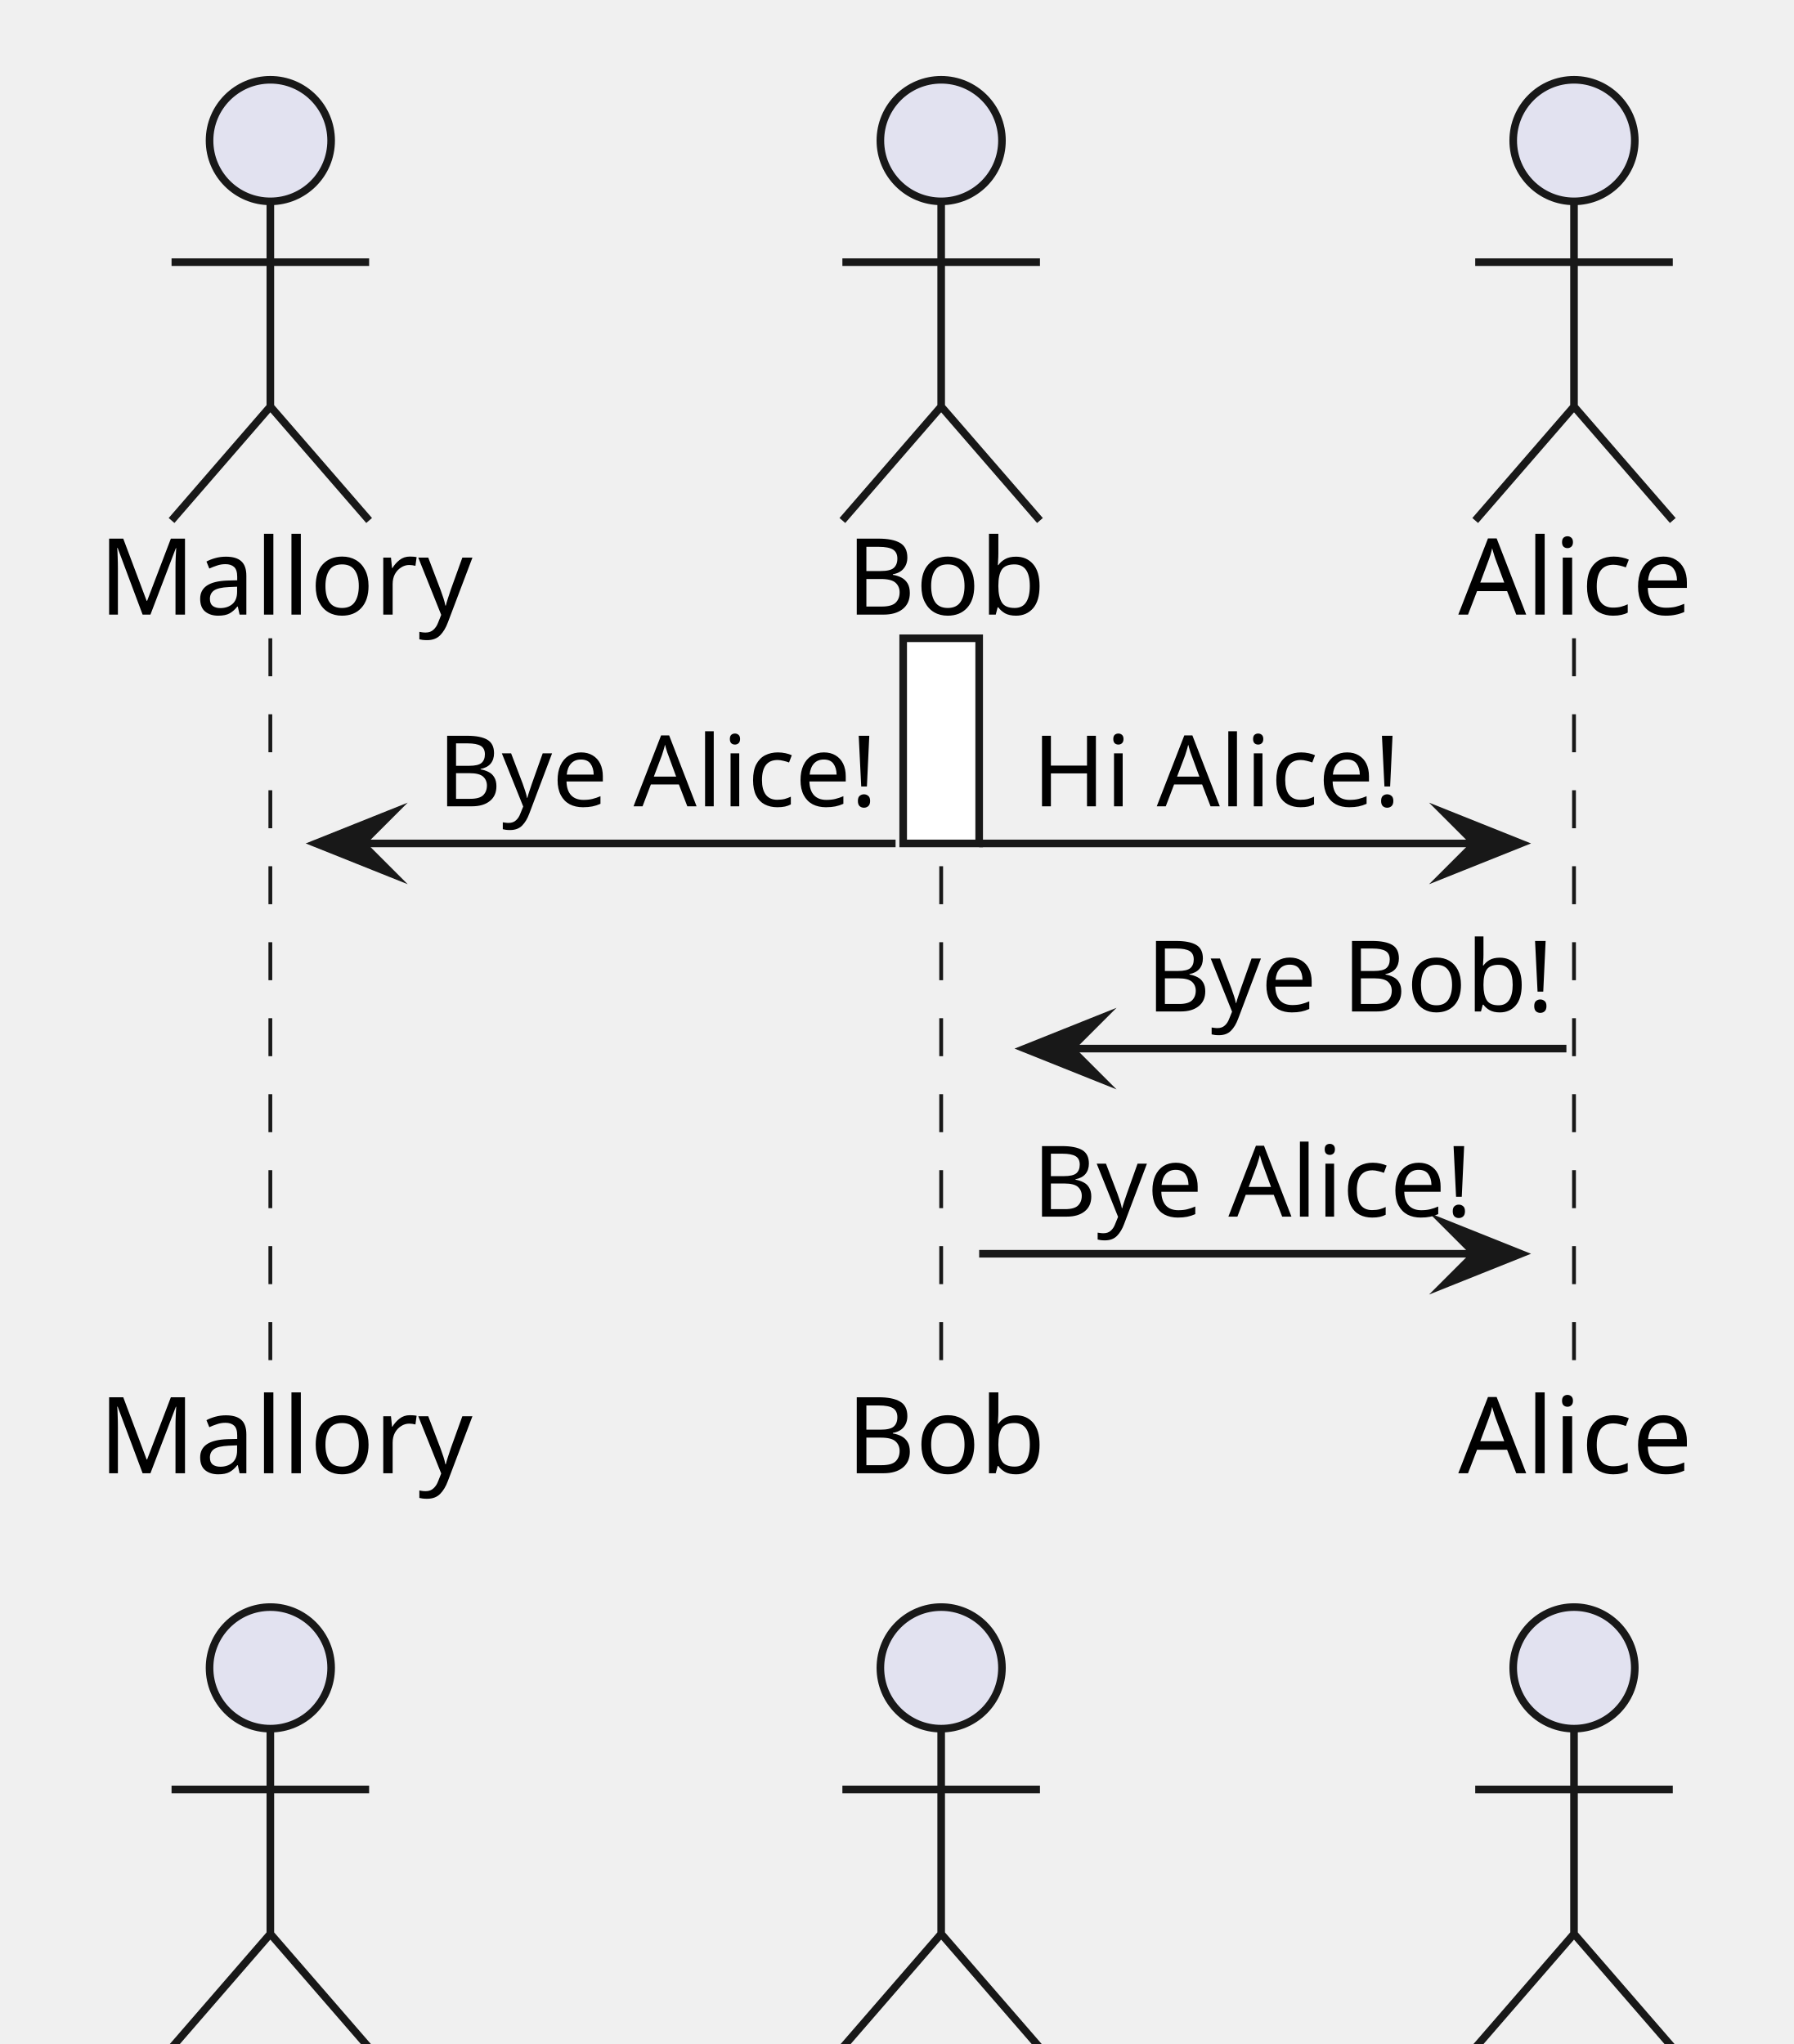
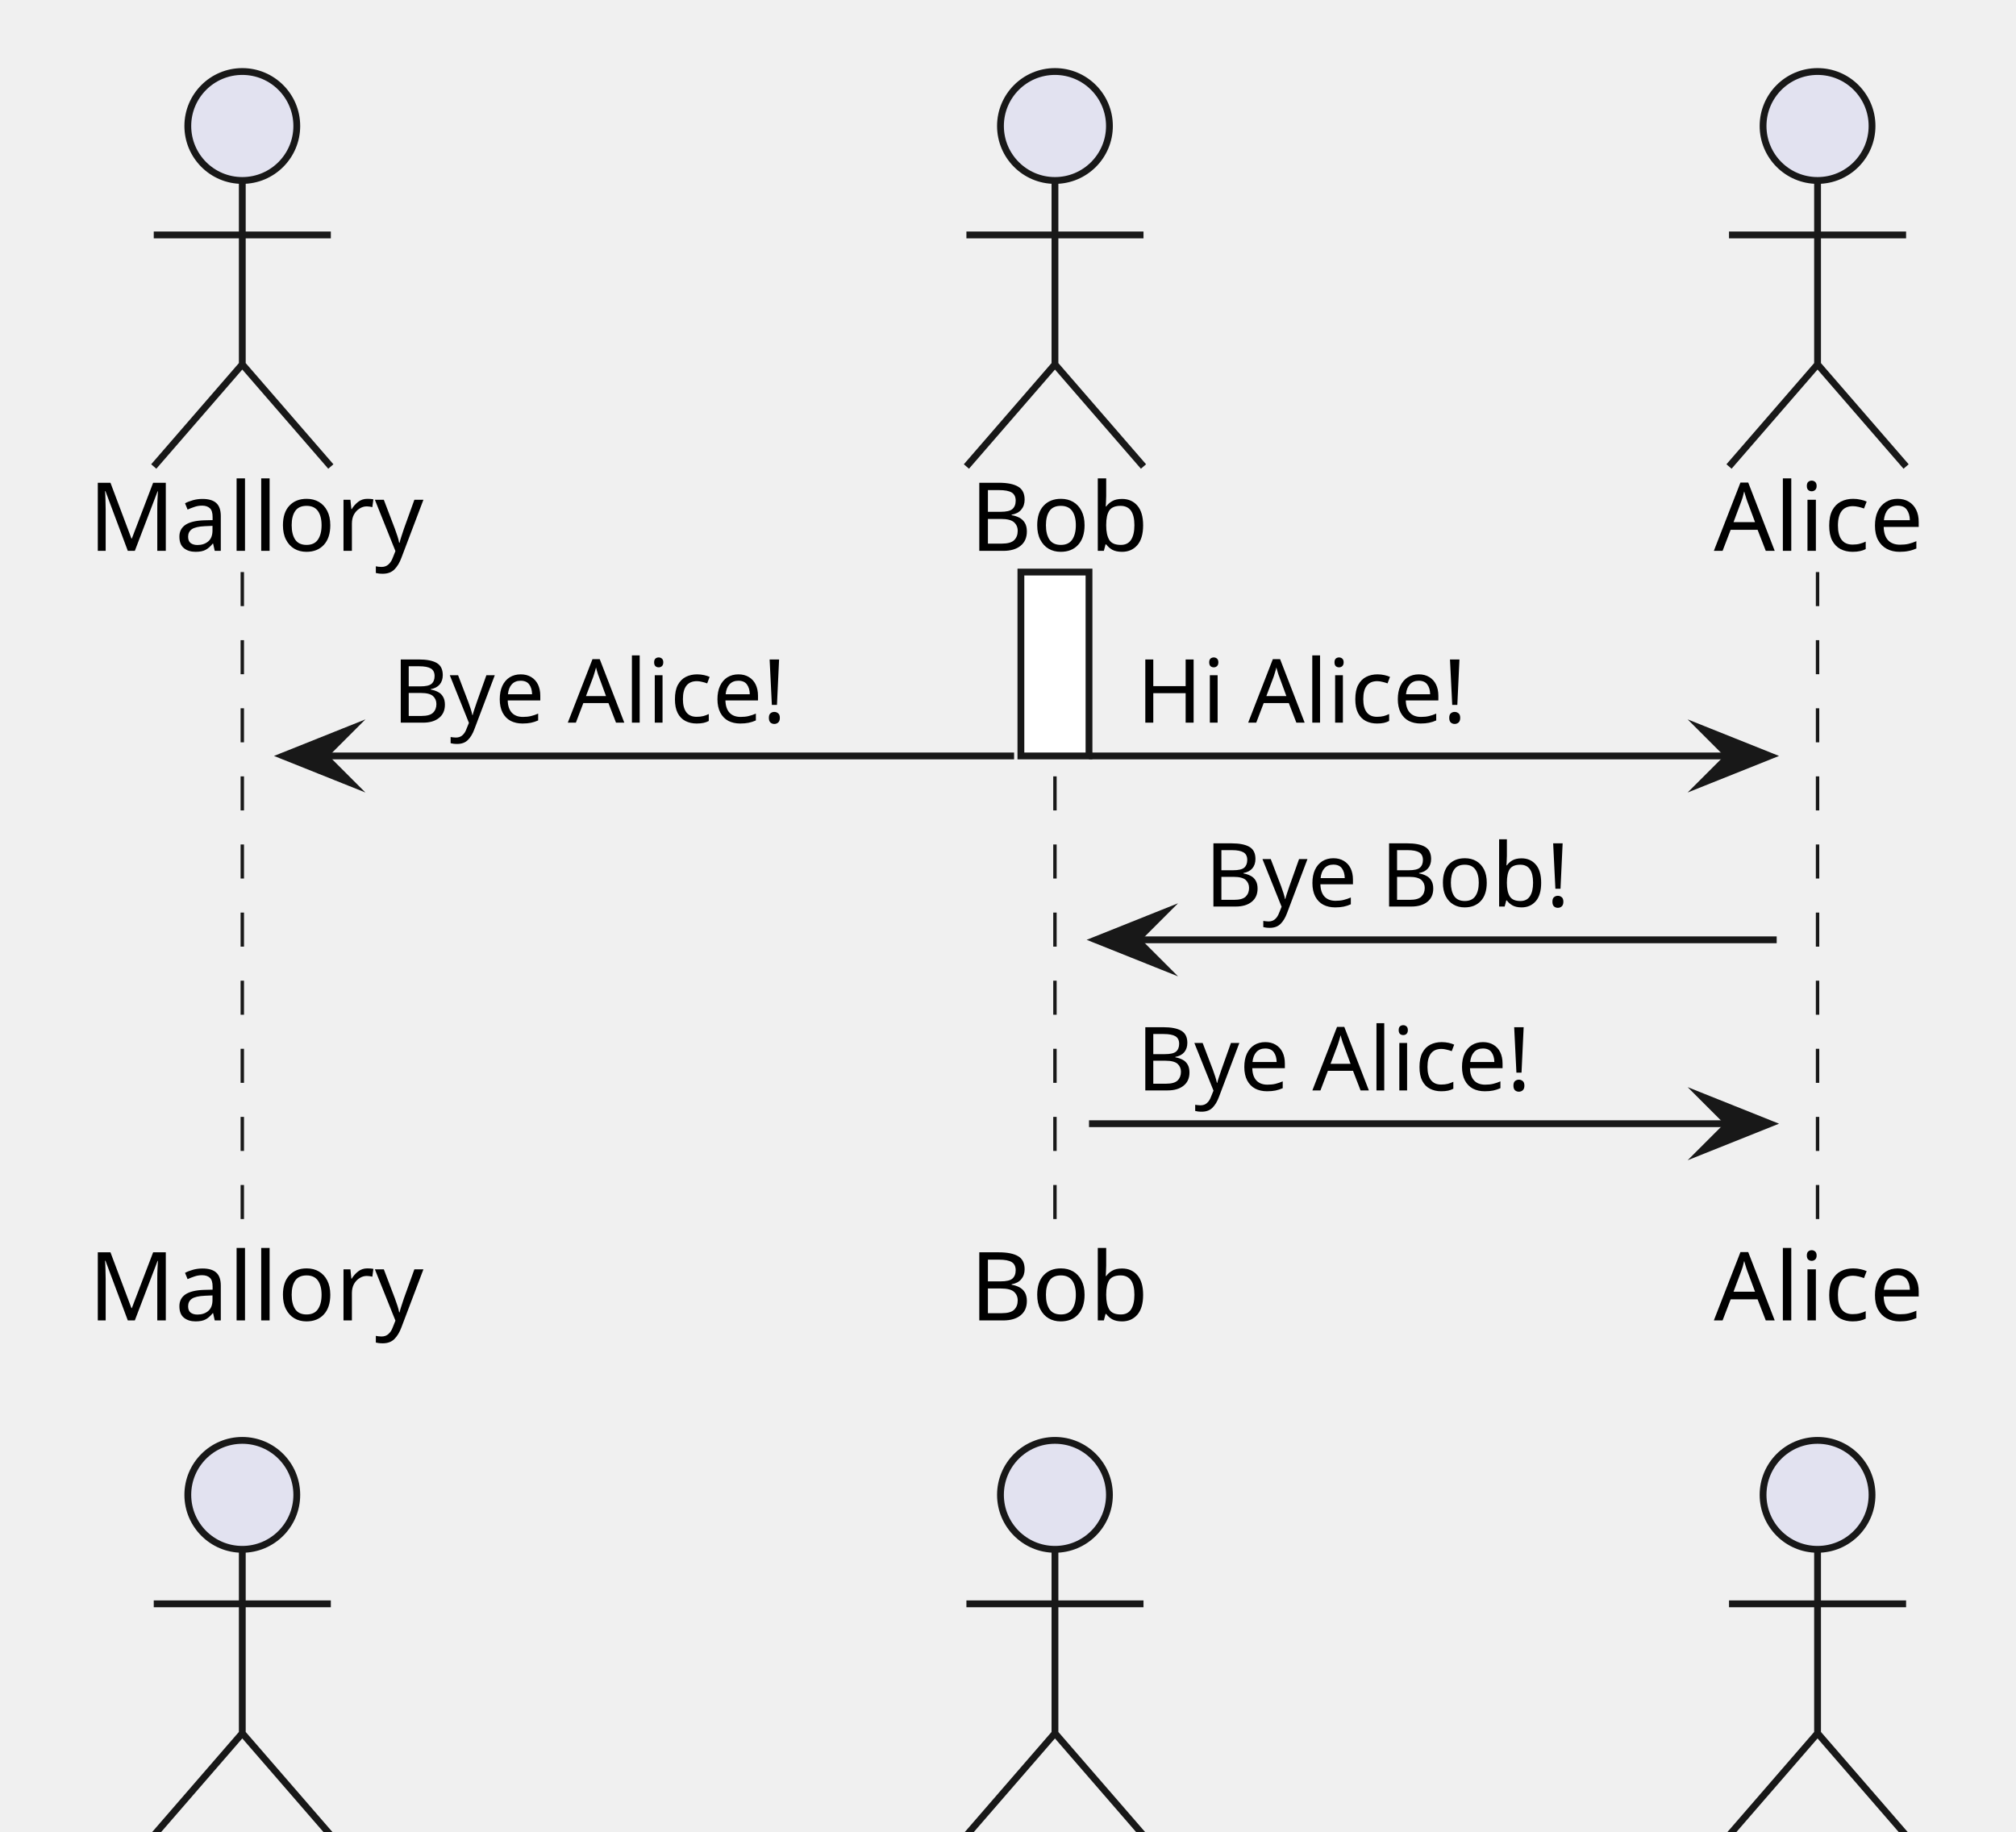
- <svg xmlns="http://www.w3.org/2000/svg" version="1.1" data-diagram-type="SEQUENCE" style="width:236px;height:269px;background:#FFFFFF;" width="236px" height="269px" viewBox="0 0 236 269" zoomAndPan="magnify" preserveAspectRatio="none" contentStyleType="text/css">
+ <svg xmlns="http://www.w3.org/2000/svg" version="1.1" data-diagram-type="SEQUENCE" style="width:296px;height:269px;background:#FFFFFF;" width="296px" height="269px" viewBox="0 0 296 269" zoomAndPan="magnify" preserveAspectRatio="none" contentStyleType="text/css">
  <defs />
  <g font-family="sans-serif" lengthAdjust="spacing">
    <g>
      <rect x="32.075" y="84" width="8" height="99" fill="#000" fill-opacity="0" />
      <line x1="35.575" y1="84" x2="35.575" y2="183" style="stroke:#181818;stroke-width:0.5;stroke-dasharray:5,5;" />
    </g>
+     <g />
    <g>
-       <rect x="120.35" y="84" width="8" height="99" fill="#000" fill-opacity="0" />
-       <line x1="123.85" y1="84" x2="123.85" y2="183" style="stroke:#181818;stroke-width:0.5;stroke-dasharray:5,5;" />
+       <rect x="151.394" y="84" width="8" height="99" fill="#000" fill-opacity="0" />
+       <line x1="154.894" y1="84" x2="154.894" y2="183" style="stroke:#181818;stroke-width:0.5;stroke-dasharray:5,5;" />
+     </g>
+     <g />
+     <g>
+       <rect x="149.894" y="84" width="10" height="27" fill="#FFF" style="stroke:#181818;stroke-width:1;" />
    </g>
    <g>
-       <rect x="118.85" y="84" width="10" height="27" fill="#FFF" style="stroke:#181818;stroke-width:1;" />
+       <rect x="263.363" y="84" width="8" height="99" fill="#000" fill-opacity="0" />
+       <line x1="266.863" y1="84" x2="266.863" y2="183" style="stroke:#181818;stroke-width:0.5;stroke-dasharray:5,5;" />
    </g>
-     <g>
-       <rect x="203.625" y="84" width="8" height="99" fill="#000" fill-opacity="0" />
-       <line x1="207.125" y1="84" x2="207.125" y2="183" style="stroke:#181818;stroke-width:0.5;stroke-dasharray:5,5;" />
-     </g>
+     <g />
+     <g />
    <ellipse cx="35.575" cy="18.5" rx="8" ry="8" fill="#E2E2F0" style="stroke:#181818;stroke-width:1;" />
    <path d="M35.575,26.5 L35.575,53.5 M22.575,34.5 L48.575,34.5 M35.575,53.5 L22.575,68.5 M35.575,53.5 L48.575,68.5" fill="none" style="stroke:#181818;stroke-width:1;" />
    <text x="13" y="80.889" fill="#000" font-size="14" textLength="45.15">Mallory</text>
-     <ellipse cx="123.85" cy="18.5" rx="8" ry="8" fill="#E2E2F0" style="stroke:#181818;stroke-width:1;" />
-     <path d="M123.85,26.5 L123.85,53.5 M110.85,34.5 L136.85,34.5 M123.85,53.5 L110.85,68.5 M123.85,53.5 L136.85,68.5" fill="none" style="stroke:#181818;stroke-width:1;" />
-     <text x="111.381" y="80.889" fill="#000" font-size="14" textLength="24.938">Bob</text>
-     <ellipse cx="207.125" cy="18.5" rx="8" ry="8" fill="#E2E2F0" style="stroke:#181818;stroke-width:1;" />
-     <path d="M207.125,26.5 L207.125,53.5 M194.125,34.5 L220.125,34.5 M207.125,53.5 L194.125,68.5 M207.125,53.5 L220.125,68.5" fill="none" style="stroke:#181818;stroke-width:1;" />
-     <text x="191.9" y="80.889" fill="#000" font-size="14" textLength="30.45">Alice</text>
+     <ellipse cx="154.894" cy="18.5" rx="8" ry="8" fill="#E2E2F0" style="stroke:#181818;stroke-width:1;" />
+     <path d="M154.894,26.5 L154.894,53.5 M141.894,34.5 L167.894,34.5 M154.894,53.5 L141.894,68.5 M154.894,53.5 L167.894,68.5" fill="none" style="stroke:#181818;stroke-width:1;" />
+     <text x="142.425" y="80.889" fill="#000" font-size="14" textLength="24.938">Bob</text>
+     <ellipse cx="266.863" cy="18.5" rx="8" ry="8" fill="#E2E2F0" style="stroke:#181818;stroke-width:1;" />
+     <path d="M266.863,26.5 L266.863,53.5 M253.863,34.5 L279.863,34.5 M266.863,53.5 L253.863,68.5 M266.863,53.5 L279.863,68.5" fill="none" style="stroke:#181818;stroke-width:1;" />
+     <text x="251.638" y="80.889" fill="#000" font-size="14" textLength="30.45">Alice</text>
    <text x="13" y="193.889" fill="#000" font-size="14" textLength="45.15">Mallory</text>
    <ellipse cx="35.575" cy="219.5" rx="8" ry="8" fill="#E2E2F0" style="stroke:#181818;stroke-width:1;" />
    <path d="M35.575,227.5 L35.575,254.5 M22.575,235.5 L48.575,235.5 M35.575,254.5 L22.575,269.5 M35.575,254.5 L48.575,269.5" fill="none" style="stroke:#181818;stroke-width:1;" />
-     <text x="111.381" y="193.889" fill="#000" font-size="14" textLength="24.938">Bob</text>
-     <ellipse cx="123.85" cy="219.5" rx="8" ry="8" fill="#E2E2F0" style="stroke:#181818;stroke-width:1;" />
-     <path d="M123.85,227.5 L123.85,254.5 M110.85,235.5 L136.85,235.5 M123.85,254.5 L110.85,269.5 M123.85,254.5 L136.85,269.5" fill="none" style="stroke:#181818;stroke-width:1;" />
-     <text x="191.9" y="193.889" fill="#000" font-size="14" textLength="30.45">Alice</text>
-     <ellipse cx="207.125" cy="219.5" rx="8" ry="8" fill="#E2E2F0" style="stroke:#181818;stroke-width:1;" />
-     <path d="M207.125,227.5 L207.125,254.5 M194.125,235.5 L220.125,235.5 M207.125,254.5 L194.125,269.5 M207.125,254.5 L220.125,269.5" fill="none" style="stroke:#181818;stroke-width:1;" />
-     <polygon points="190.125,107,200.125,111,190.125,115,194.125,111" fill="#181818" style="stroke:#181818;stroke-width:1;stroke-linejoin:miter;stroke-miterlimit:10;" />
-     <line x1="128.85" y1="111" x2="196.125" y2="111" style="stroke:#181818;stroke-width:1;" />
-     <text x="135.85" y="106.111" fill="#000" font-size="13" textLength="44.2">Hi Alice!</text>
-     <polygon points="144.85,134,134.85,138,144.85,142,140.85,138" fill="#181818" style="stroke:#181818;stroke-width:1;stroke-linejoin:miter;stroke-miterlimit:10;" />
-     <line x1="138.85" y1="138" x2="206.125" y2="138" style="stroke:#181818;stroke-width:1;" />
-     <text x="150.85" y="133.111" fill="#000" font-size="13" textLength="49.156">Bye Bob!</text>
-     <polygon points="190.125,161,200.125,165,190.125,169,194.125,165" fill="#181818" style="stroke:#181818;stroke-width:1;stroke-linejoin:miter;stroke-miterlimit:10;" />
-     <line x1="128.85" y1="165" x2="196.125" y2="165" style="stroke:#181818;stroke-width:1;" />
-     <text x="135.85" y="160.111" fill="#000" font-size="13" textLength="54.275">Bye Alice!</text>
+     <text x="142.425" y="193.889" fill="#000" font-size="14" textLength="24.938">Bob</text>
+     <ellipse cx="154.894" cy="219.5" rx="8" ry="8" fill="#E2E2F0" style="stroke:#181818;stroke-width:1;" />
+     <path d="M154.894,227.5 L154.894,254.5 M141.894,235.5 L167.894,235.5 M154.894,254.5 L141.894,269.5 M154.894,254.5 L167.894,269.5" fill="none" style="stroke:#181818;stroke-width:1;" />
+     <text x="251.638" y="193.889" fill="#000" font-size="14" textLength="30.45">Alice</text>
+     <ellipse cx="266.863" cy="219.5" rx="8" ry="8" fill="#E2E2F0" style="stroke:#181818;stroke-width:1;" />
+     <path d="M266.863,227.5 L266.863,254.5 M253.863,235.5 L279.863,235.5 M266.863,254.5 L253.863,269.5 M266.863,254.5 L279.863,269.5" fill="none" style="stroke:#181818;stroke-width:1;" />
+     <polygon points="249.863,107,259.863,111,249.863,115,253.863,111" fill="#181818" style="stroke:#181818;stroke-width:1;stroke-linejoin:miter;stroke-miterlimit:10;" />
+     <line x1="159.894" y1="111" x2="255.863" y2="111" style="stroke:#181818;stroke-width:1;" />
+     <text x="166.894" y="106.111" fill="#000" font-size="13" textLength="44.2">Hi Alice!</text>
+     <polygon points="170.894,134,160.894,138,170.894,142,166.894,138" fill="#181818" style="stroke:#181818;stroke-width:1;stroke-linejoin:miter;stroke-miterlimit:10;" />
+     <line x1="164.894" y1="138" x2="260.863" y2="138" style="stroke:#181818;stroke-width:1;" />
+     <text x="176.894" y="133.111" fill="#000" font-size="13" textLength="49.156">Bye Bob!</text>
+     <polygon points="249.863,161,259.863,165,249.863,169,253.863,165" fill="#181818" style="stroke:#181818;stroke-width:1;stroke-linejoin:miter;stroke-miterlimit:10;" />
+     <line x1="159.894" y1="165" x2="255.863" y2="165" style="stroke:#181818;stroke-width:1;" />
+     <text x="166.894" y="160.111" fill="#000" font-size="13" textLength="54.275">Bye Alice!</text>
    <polygon points="51.575,107,41.575,111,51.575,115,47.575,111" fill="#181818" style="stroke:#181818;stroke-width:1;stroke-linejoin:miter;stroke-miterlimit:10;" />
-     <line x1="45.575" y1="111" x2="117.85" y2="111" style="stroke:#181818;stroke-width:1;" />
+     <line x1="45.575" y1="111" x2="148.894" y2="111" style="stroke:#181818;stroke-width:1;" />
    <text x="57.575" y="106.111" fill="#000" font-size="13" textLength="54.275">Bye Alice!</text>
  </g>
</svg>
